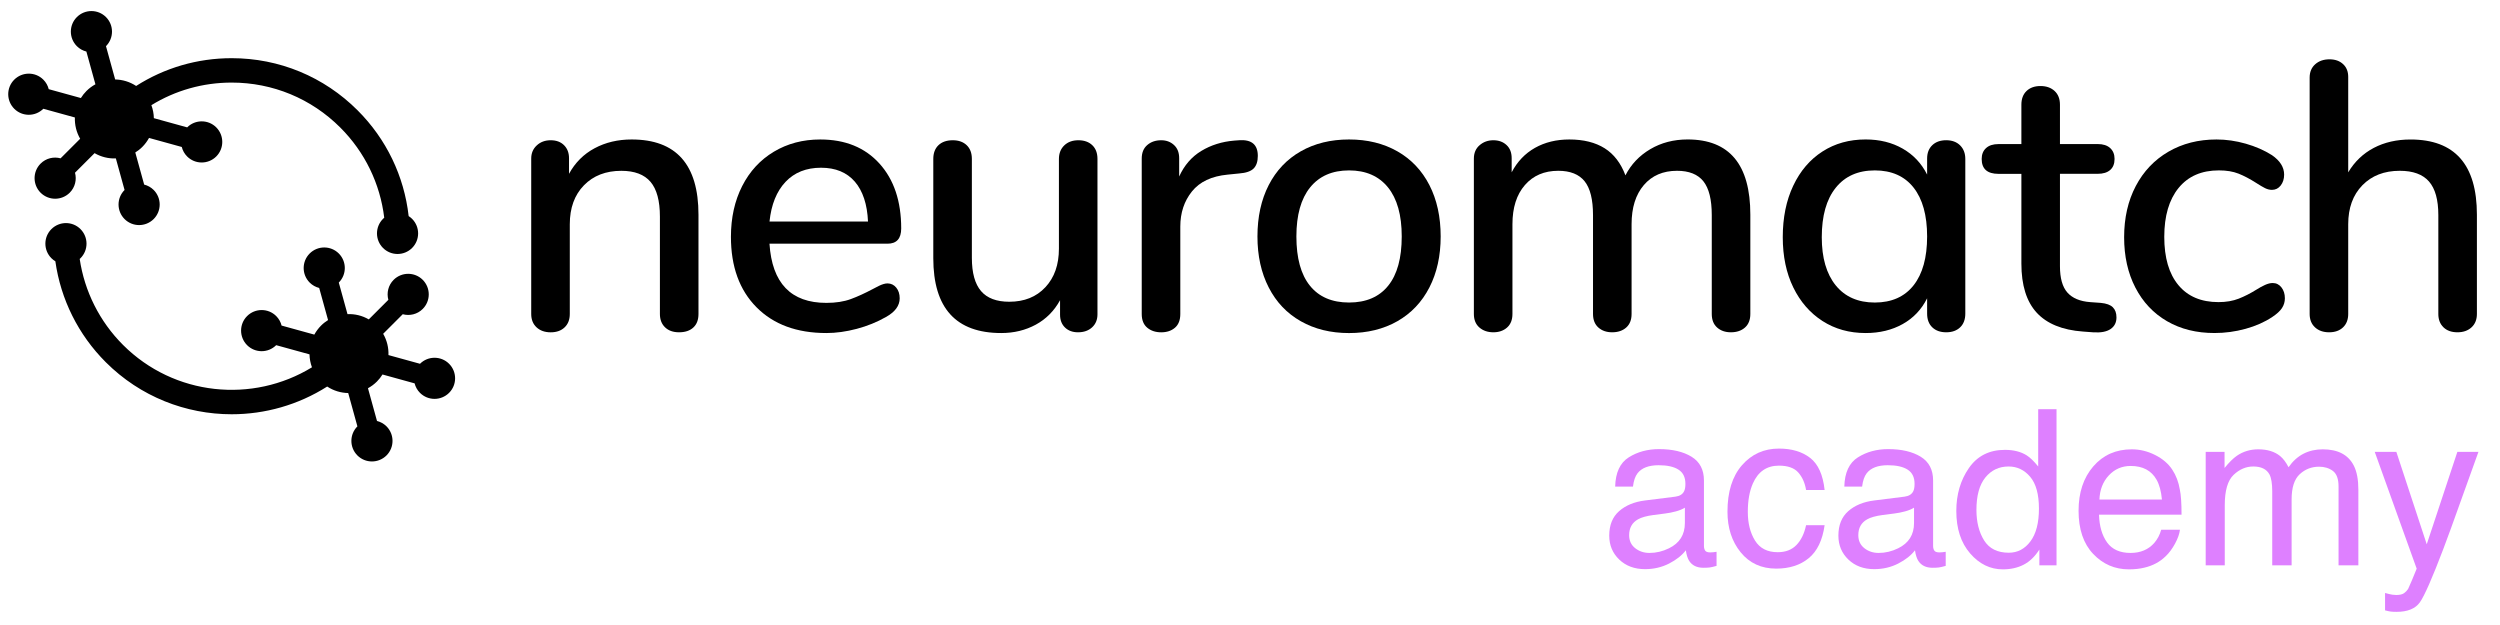
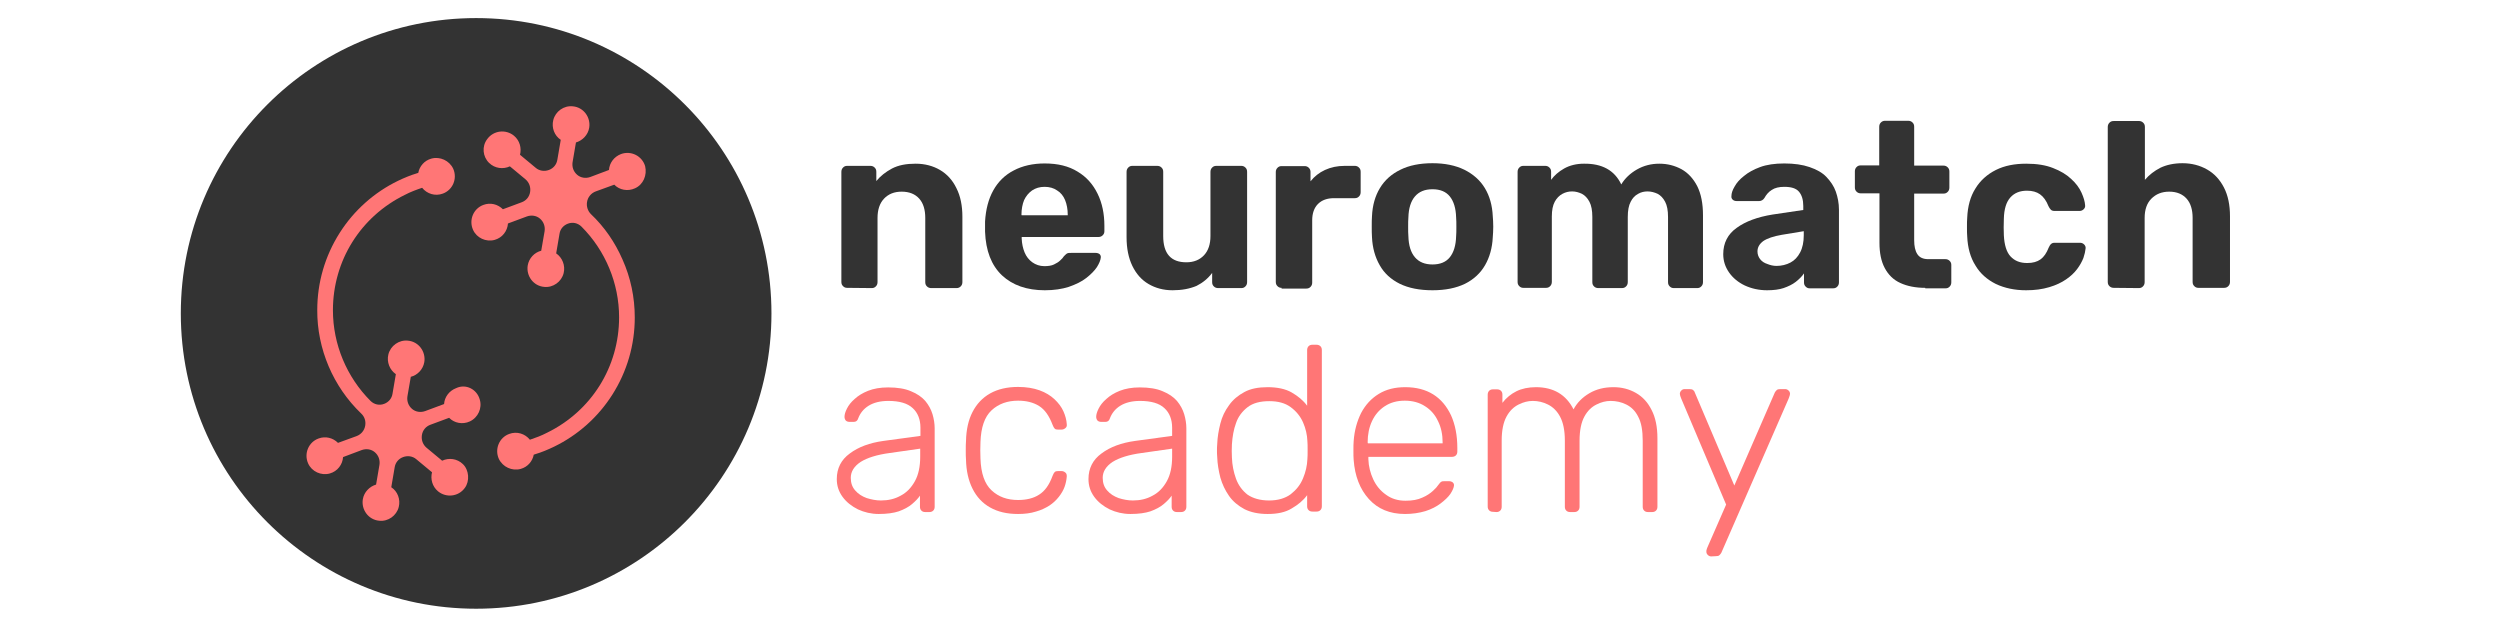
- <svg xmlns="http://www.w3.org/2000/svg" xmlns:xlink="http://www.w3.org/1999/xlink" version="1.1" id="Layer_1" x="0px" y="0px" width="1037px" height="259px" viewBox="0 0 1037 259" enable-background="new 0 0 1037 259" xml:space="preserve">
+ <svg xmlns="http://www.w3.org/2000/svg" version="1.1" id="Layer_1" x="0px" y="0px" viewBox="0 0 1037 259" style="enable-background:new 0 0 1037 259;" xml:space="preserve">
+   <style type="text/css">
+ 	.st0{fill:#333333;}
+ 	.st1{fill:#FF7676;}
+ </style>
  <g>
-     <defs>
-       <rect id="SVGID_1_" x="-85" y="-217" width="1200" height="630" />
-     </defs>
-     <clipPath id="SVGID_2_">
-       <use xlink:href="#SVGID_1_" overflow="visible" />
-     </clipPath>
-     <path clip-path="url(#SVGID_2_)" fill="##222" d="M28.92,79.935c2.25-2.25,2.97-5.43,2.19-8.29l8.12-8.12   c2.72,1.58,5.78,2.31,8.83,2.19l3.61,13.09c-3.33,3.33-3.33,8.73,0,12.06s8.73,3.33,12.07,0c3.33-3.33,3.33-8.73,0-12.07   c-1.13-1.13-2.5-1.86-3.94-2.23l-3.68-13.32c1.03-0.65,2.02-1.4,2.91-2.3c1.13-1.13,2.05-2.39,2.79-3.73l13.58,3.75   c0.36,1.44,1.1,2.81,2.23,3.94c3.33,3.33,8.73,3.33,12.07,0c3.33-3.33,3.33-8.73,0-12.07c-3.33-3.33-8.73-3.33-12.06,0l-13.82-3.82   c-0.04-1.83-0.38-3.65-1.03-5.39c9.92-6.1,21.36-9.37,33.3-9.37c17.03,0,33.04,6.63,45.08,18.67   c10.18,10.18,16.51,23.27,18.21,37.39c-0.18,0.15-0.35,0.3-0.51,0.47c-3.33,3.33-3.33,8.729,0,12.07c3.33,3.33,8.73,3.33,12.07,0   c3.33-3.33,3.33-8.73,0-12.07c-0.44-0.44-0.93-0.82-1.43-1.15c-1.87-16.57-9.24-31.94-21.17-43.86   c-13.95-13.95-32.5-21.64-52.24-21.64c-14.26,0-27.89,4.03-39.63,11.52c-2.64-1.74-5.66-2.63-8.7-2.69l-3.81-13.82   c3.33-3.33,3.33-8.73,0-12.06s-8.73-3.33-12.07,0c-3.34,3.33-3.33,8.73,0,12.07c1.13,1.13,2.5,1.86,3.94,2.23l3.75,13.58   c-1.34,0.73-2.6,1.65-3.73,2.79c-0.9,0.9-1.66,1.88-2.3,2.91l-13.34-3.68c-0.36-1.44-1.1-2.81-2.23-3.94   c-3.33-3.33-8.73-3.33-12.07,0c-3.33,3.33-3.33,8.73,0,12.07c3.33,3.33,8.73,3.33,12.06,0l13.09,3.61   c-0.11,3.05,0.62,6.11,2.19,8.83l-8.12,8.12c-2.86-0.78-6.04-0.06-8.29,2.19c-3.33,3.33-3.33,8.73,0,12.07   C20.18,83.265,25.58,83.265,28.92,79.935" />
-     <path clip-path="url(#SVGID_2_)" fill="##222" d="M186.28,150.895c-3.33-3.329-8.73-3.329-12.06,0l-13.09-3.609   c0.11-3.05-0.62-6.11-2.19-8.83l8.12-8.12c2.86,0.78,6.05,0.06,8.29-2.19c3.33-3.329,3.33-8.729,0-12.069   c-3.33-3.33-8.73-3.33-12.07,0c-2.25,2.25-2.97,5.43-2.19,8.29l-8.12,8.12c-2.72-1.58-5.78-2.311-8.83-2.19l-3.61-13.09   c3.33-3.33,3.33-8.73,0-12.061c-3.33-3.329-8.73-3.329-12.07,0c-3.33,3.33-3.33,8.73,0,12.07c1.13,1.13,2.5,1.86,3.94,2.23   l3.68,13.319c-1.03,0.651-2.02,1.401-2.91,2.301c-1.13,1.13-2.05,2.39-2.79,3.729l-13.58-3.75c-0.36-1.439-1.1-2.81-2.23-3.939   c-3.33-3.33-8.73-3.33-12.07,0c-3.33,3.329-3.33,8.729,0,12.069c3.33,3.33,8.73,3.33,12.06,0l13.82,3.811   c0.04,1.819,0.38,3.64,1.02,5.37c-24.55,15.029-57.14,11.949-78.37-9.28c-9.73-9.73-15.97-22.21-17.97-35.67   c0.11-0.101,0.23-0.2,0.33-0.3c3.33-3.33,3.33-8.73,0-12.07c-3.33-3.341-8.73-3.33-12.07,0c-3.33,3.33-3.33,8.729,0,12.07   c0.5,0.5,1.05,0.92,1.64,1.27c2.23,15.8,9.51,30.46,20.91,41.86c14.4,14.399,33.32,21.6,52.24,21.6c13.79,0,27.57-3.85,39.61-11.5   c2.64,1.75,5.67,2.64,8.72,2.7l3.81,13.82c-3.33,3.329-3.33,8.729,0,12.06c3.33,3.33,8.73,3.33,12.07,0   c3.33-3.33,3.33-8.73,0-12.07c-1.13-1.13-2.5-1.859-3.94-2.229l-3.75-13.58c1.34-0.73,2.6-1.65,3.73-2.79   c0.9-0.9,1.66-1.88,2.3-2.91l13.32,3.68c0.36,1.44,1.1,2.811,2.23,3.94c3.33,3.33,8.73,3.33,12.07,0   C189.61,159.635,189.61,154.225,186.28,150.895" />
-     <path clip-path="url(#SVGID_2_)" fill="##222" d="M289.73,89.055v41.18c0,2.43-0.71,4.3-2.14,5.62   c-1.42,1.319-3.4,1.979-5.94,1.979c-2.43,0-4.36-0.69-5.78-2.06c-1.43-1.37-2.14-3.22-2.14-5.54v-40.38   c0-6.55-1.29-11.35-3.88-14.41c-2.59-3.06-6.63-4.59-12.12-4.59c-6.44,0-11.62,2.01-15.52,6.02c-3.91,4.01-5.86,9.4-5.86,16.15   v37.22c0,2.32-0.71,4.17-2.14,5.54s-3.35,2.061-5.78,2.061c-2.43,0-4.38-0.69-5.86-2.061s-2.22-3.22-2.22-5.54v-64.47   c0-2.22,0.76-4.04,2.3-5.46c1.53-1.43,3.46-2.14,5.78-2.14c2.32,0,4.17,0.69,5.54,2.06c1.37,1.37,2.06,3.17,2.06,5.38v6.49   c2.53-4.64,6.07-8.18,10.61-10.61c4.54-2.43,9.66-3.64,15.36-3.64C280.49,57.855,289.73,68.255,289.73,89.055" />
-     <path clip-path="url(#SVGID_2_)" fill="##222" d="M371.76,119.305c0.95,1.16,1.43,2.641,1.43,4.431c0,3.06-1.9,5.649-5.7,7.76   c-3.7,2.11-7.74,3.75-12.12,4.91c-4.38,1.16-8.58,1.739-12.59,1.739c-12.25,0-21.91-3.56-28.98-10.689s-10.61-16.87-10.61-29.22   c0-7.92,1.56-14.94,4.67-21.06c3.11-6.12,7.5-10.87,13.14-14.25c5.65-3.38,12.06-5.07,19.24-5.07c10.35,0,18.53,3.33,24.55,9.98   c6.02,6.65,9.03,15.63,9.03,26.92c0,4.22-1.9,6.33-5.7,6.33h-48.94c1.05,16.37,8.92,24.55,23.6,24.55c3.91,0,7.29-0.529,10.14-1.58   c2.85-1.05,5.86-2.43,9.03-4.119c0.32-0.211,1.19-0.66,2.61-1.351c1.43-0.69,2.61-1.03,3.56-1.03   C369.6,117.565,370.81,118.145,371.76,119.305 M325.84,75.435c-3.7,3.91-5.91,9.4-6.65,16.47h40.86   c-0.32-7.18-2.14-12.69-5.46-16.55c-3.33-3.85-8-5.78-14.02-5.78C334.44,69.575,329.53,71.535,325.84,75.435" />
-     <path clip-path="url(#SVGID_2_)" fill="##222" d="M453.09,60.235c1.43,1.37,2.14,3.27,2.14,5.7v64.459   c0,2.221-0.74,4.011-2.22,5.382c-1.48,1.368-3.43,2.059-5.86,2.059c-2.22,0-4.01-0.66-5.38-1.979c-1.37-1.32-2.06-3.091-2.06-5.311   v-6.019c-2.43,4.429-5.78,7.809-10.06,10.139c-4.28,2.32-9.05,3.479-14.33,3.479c-18.79,0-28.19-10.35-28.19-31.039v-41.17   c0-2.43,0.71-4.33,2.14-5.7c1.43-1.37,3.41-2.06,5.94-2.06c2.43,0,4.35,0.69,5.78,2.06s2.14,3.27,2.14,5.7v41.02   c0,6.229,1.27,10.821,3.8,13.78c2.53,2.96,6.44,4.43,11.72,4.43c6.23,0,11.22-2,14.97-6.021c3.75-4.01,5.62-9.34,5.62-16V65.935   c0-2.32,0.74-4.2,2.22-5.62c1.48-1.43,3.43-2.14,5.86-2.14C449.729,58.175,451.66,58.865,453.09,60.235" />
-     <path clip-path="url(#SVGID_2_)" fill="##222" d="M521.74,64.665c0,2.32-0.58,4.07-1.74,5.23s-3.17,1.85-6.02,2.06l-4.75,0.48   c-6.65,0.63-11.59,2.96-14.81,6.97c-3.22,4.01-4.83,8.87-4.83,14.57v36.27c0,2.53-0.74,4.43-2.22,5.7   c-1.48,1.27-3.38,1.899-5.7,1.899c-2.32,0-4.25-0.63-5.78-1.899c-1.53-1.271-2.3-3.17-2.3-5.7v-64.47c0-2.43,0.76-4.3,2.3-5.62   c1.53-1.32,3.46-1.98,5.78-1.98c2.11,0,3.88,0.66,5.31,1.98c1.43,1.32,2.14,3.14,2.14,5.46v7.6c2.11-4.64,5.17-8.18,9.19-10.61   c4.01-2.43,8.55-3.85,13.62-4.28l2.22-0.16C519.21,57.855,521.74,60.025,521.74,64.665" />
-     <path clip-path="url(#SVGID_2_)" fill="##222" d="M539.56,133.244c-5.761-3.27-10.189-7.939-13.3-14.02   c-3.12-6.069-4.67-13.119-4.67-21.14c0-8.13,1.561-15.23,4.67-21.299c3.11-6.071,7.55-10.741,13.3-14.021   c5.75-3.27,12.431-4.91,20.03-4.91c7.601,0,14.28,1.64,20.03,4.91c5.75,3.271,10.19,7.95,13.3,14.021   c3.11,6.069,4.67,13.169,4.67,21.299c0,8.03-1.56,15.07-4.67,21.14c-3.121,6.07-7.55,10.75-13.3,14.02   c-5.76,3.271-12.43,4.911-20.03,4.911C551.99,138.155,545.31,136.515,539.56,133.244 M575.82,118.515   c3.75-4.64,5.62-11.46,5.62-20.43c0-8.87-1.9-15.65-5.7-20.351c-3.8-4.699-9.191-7.05-16.15-7.05c-6.96,0-12.35,2.351-16.149,7.05   c-3.801,4.7-5.7,11.48-5.7,20.351c0,8.98,1.87,15.79,5.62,20.43c3.75,4.65,9.159,6.971,16.229,6.971S572.08,123.165,575.82,118.515   " />
-     <path clip-path="url(#SVGID_2_)" fill="##222" d="M726.04,89.055v41.18c0,2.43-0.74,4.3-2.22,5.62   c-1.48,1.319-3.431,1.979-5.86,1.979c-2.32,0-4.22-0.66-5.7-1.979c-1.479-1.32-2.22-3.19-2.22-5.62v-41.02   c0-6.44-1.16-11.11-3.479-14.02c-2.32-2.9-5.971-4.35-10.931-4.35c-5.81,0-10.4,1.98-13.78,5.94s-5.069,9.37-5.069,16.23v37.22   c0,2.43-0.74,4.3-2.22,5.62c-1.48,1.319-3.431,1.979-5.86,1.979c-2.32,0-4.221-0.66-5.7-1.979c-1.48-1.32-2.22-3.19-2.22-5.62   v-41.02c0-6.44-1.16-11.11-3.48-14.02c-2.319-2.9-5.97-4.35-10.93-4.35c-5.81,0-10.431,1.98-13.86,5.94s-5.149,9.37-5.149,16.23   v37.22c0,2.43-0.74,4.3-2.22,5.62c-1.48,1.319-3.381,1.979-5.701,1.979c-2.319,0-4.25-0.66-5.779-1.979   c-1.53-1.32-2.3-3.19-2.3-5.62v-64.46c0-2.32,0.79-4.17,2.38-5.54c1.58-1.37,3.479-2.06,5.699-2.06c2.221,0,4.041,0.66,5.461,1.98   c1.43,1.32,2.14,3.14,2.14,5.46v5.86c2.32-4.43,5.54-7.81,9.66-10.14c4.12-2.32,8.87-3.48,14.25-3.48c5.91,0,10.79,1.22,14.65,3.64   c3.85,2.43,6.729,6.18,8.629,11.24c2.32-4.54,5.75-8.16,10.29-10.85c4.541-2.69,9.71-4.04,15.521-4.04   C717.38,57.855,726.04,68.255,726.04,89.055" />
-     <path clip-path="url(#SVGID_2_)" fill="##222" d="M813.07,60.314c1.43,1.431,2.14,3.301,2.14,5.621v64.14   c0,2.43-0.71,4.33-2.14,5.7c-1.431,1.369-3.351,2.06-5.78,2.06s-4.36-0.69-5.78-2.06c-1.43-1.37-2.14-3.271-2.14-5.7v-6.34   c-2.32,4.649-5.7,8.21-10.142,10.689c-4.429,2.48-9.559,3.72-15.358,3.72c-6.76,0-12.72-1.659-17.9-4.989   c-5.17-3.33-9.21-7.971-12.12-13.94c-2.91-5.96-4.359-12.91-4.359-20.83c0-8.13,1.449-15.259,4.359-21.38   c2.9-6.12,6.94-10.85,12.12-14.17c5.17-3.33,11.141-4.989,17.9-4.989c5.81,0,10.93,1.27,15.358,3.8   c4.432,2.529,7.812,6.12,10.142,10.77v-6.65c0-2.321,0.71-4.17,2.14-5.54s3.351-2.06,5.78-2.06   C809.71,58.174,811.64,58.885,813.07,60.314 M793.75,118.355c3.75-4.75,5.62-11.511,5.62-20.271c0-8.759-1.88-15.521-5.62-20.271   c-3.75-4.75-9.11-7.129-16.07-7.129c-6.97,0-12.38,2.399-16.229,7.21c-3.86,4.81-5.78,11.64-5.78,20.509   c0,8.551,1.93,15.201,5.78,19.961c3.85,4.75,9.27,7.13,16.229,7.13C784.64,125.485,790,123.105,793.75,118.355" />
-     <path clip-path="url(#SVGID_2_)" fill="##222" d="M876.41,127.465c1,1,1.5,2.4,1.5,4.2c0,2.11-0.82,3.72-2.45,4.83   c-1.64,1.11-4.04,1.56-7.21,1.35l-4.279-0.319c-8.551-0.631-14.94-3.25-19.161-7.841c-4.22-4.59-6.339-11.38-6.339-20.35v-37.22   h-9.5c-4.65,0-6.971-2.06-6.971-6.18c0-1.9,0.61-3.41,1.82-4.51c1.21-1.11,2.93-1.66,5.15-1.66h9.5v-16.32   c0-2.43,0.709-4.33,2.14-5.7c1.43-1.37,3.35-2.06,5.778-2.06c2.432,0,4.382,0.69,5.861,2.06c1.48,1.37,2.221,3.27,2.221,5.7v16.31   h15.68c2.22,0,3.93,0.55,5.149,1.66c1.21,1.11,1.82,2.61,1.82,4.51c0,2.01-0.61,3.54-1.82,4.59c-1.22,1.06-2.93,1.58-5.149,1.58   h-15.68v38.33c0,4.96,1.029,8.61,3.089,10.931c2.061,2.319,5.2,3.64,9.421,3.96l4.43,0.319   C873.75,125.855,875.41,126.465,876.41,127.465" />
-     <path clip-path="url(#SVGID_2_)" fill="##222" d="M898.9,133.245c-5.65-3.271-10.03-7.92-13.141-13.94   c-3.12-6.02-4.67-12.989-4.67-20.909c0-8.021,1.61-15.101,4.83-21.22c3.22-6.12,7.73-10.87,13.54-14.25   c5.81-3.38,12.46-5.07,19.96-5.07c4.01,0,8.05,0.58,12.12,1.74c4.06,1.16,7.68,2.75,10.85,4.75c3.38,2.32,5.07,5.02,5.07,8.08   c0,1.8-0.479,3.3-1.42,4.51c-0.95,1.22-2.17,1.82-3.64,1.82c-0.95,0-1.9-0.24-2.852-0.71c-0.949-0.48-2.17-1.19-3.639-2.14   c-2.641-1.69-5.09-2.98-7.36-3.88c-2.27-0.9-4.99-1.35-8.16-1.35c-7.18,0-12.75,2.43-16.71,7.29   c-3.96,4.86-5.939,11.62-5.939,20.271c0,8.659,1.95,15.34,5.859,20.029c3.9,4.7,9.45,7.051,16.631,7.051   c3.17,0,5.96-0.48,8.39-1.431s4.91-2.22,7.439-3.8c1.16-0.74,2.319-1.37,3.48-1.9c1.16-0.529,2.22-0.79,3.17-0.79   c1.48,0,2.69,0.61,3.64,1.82c0.949,1.22,1.42,2.72,1.42,4.509c0,1.481-0.399,2.831-1.189,4.041c-0.79,1.221-2.14,2.45-4.04,3.721   c-3.17,2.109-6.87,3.75-11.09,4.909c-4.22,1.16-8.5,1.74-12.83,1.74C911.12,138.155,904.55,136.515,898.9,133.245" />
-     <path clip-path="url(#SVGID_2_)" fill="##222" d="M1027.42,89.055v41.18c0,2.32-0.74,4.17-2.22,5.54   c-1.48,1.369-3.43,2.06-5.86,2.06c-2.43,0-4.359-0.69-5.78-2.06c-1.42-1.37-2.14-3.22-2.14-5.54v-41.02   c0-6.33-1.29-10.98-3.88-13.94s-6.63-4.43-12.12-4.43c-6.439,0-11.62,2.01-15.52,6.02c-3.91,4.01-5.86,9.4-5.86,16.15v37.22   c0,2.32-0.71,4.17-2.14,5.54c-1.42,1.369-3.351,2.06-5.78,2.06c-2.429,0-4.38-0.69-5.86-2.06c-1.479-1.37-2.22-3.22-2.22-5.54   v-98.03c0-2.32,0.76-4.17,2.3-5.54c1.53-1.37,3.51-2.06,5.94-2.06c2.319,0,4.2,0.66,5.62,1.979c1.43,1.32,2.14,3.09,2.14,5.31   v39.59c2.64-4.43,6.18-7.81,10.61-10.14c4.43-2.32,9.5-3.48,15.199-3.48C1018.23,57.855,1027.42,68.255,1027.42,89.055" />
-   </g>
-   <g>
-     <path fill="#DE80FF" d="M694.934,206.017c1.816-0.233,3.031-0.994,3.646-2.281c0.352-0.706,0.527-1.72,0.527-3.044   c0-2.705-0.958-4.668-2.873-5.889s-4.656-1.831-8.223-1.831c-4.123,0-7.047,1.119-8.771,3.356   c-0.965,1.237-1.594,3.077-1.886,5.521h-7.383c0.146-5.817,2.026-9.864,5.64-12.142c3.614-2.276,7.807-3.415,12.576-3.415   c5.529,0,10.021,1.055,13.475,3.164c3.424,2.109,5.136,5.391,5.136,9.845v27.115c0,0.82,0.169,1.479,0.505,1.977   c0.337,0.497,1.048,0.746,2.132,0.746c0.352,0,0.747-0.021,1.187-0.066c0.439-0.043,0.908-0.108,1.406-0.196v5.844   c-1.23,0.352-2.168,0.571-2.812,0.659s-1.523,0.132-2.637,0.132c-2.725,0-4.702-0.967-5.933-2.899   c-0.645-1.025-1.099-2.476-1.362-4.351c-1.611,2.109-3.926,3.94-6.943,5.493c-3.018,1.552-6.344,2.328-9.976,2.328   c-4.366,0-7.933-1.324-10.7-3.973c-2.77-2.647-4.153-5.961-4.153-9.94c0-4.36,1.362-7.739,4.087-10.139s6.299-3.878,10.723-4.434   L694.934,206.017z M678.277,227.386c1.67,1.315,3.647,1.973,5.933,1.973c2.783,0,5.478-0.644,8.086-1.93   c4.395-2.136,6.592-5.631,6.592-10.487v-6.361c-0.966,0.617-2.208,1.132-3.728,1.543c-1.521,0.412-3.012,0.705-4.474,0.88   l-4.78,0.615c-2.865,0.38-5.021,0.979-6.465,1.798c-2.445,1.374-3.669,3.566-3.669,6.577   C675.772,224.272,676.607,226.07,678.277,227.386z" />
-     <path fill="#DE80FF" d="M750.854,189.939c3.324,2.578,5.324,7.017,5.998,13.315h-7.69c-0.469-2.9-1.538-5.31-3.208-7.229   c-1.67-1.918-4.351-2.878-8.042-2.878c-5.039,0-8.643,2.458-10.811,7.374c-1.406,3.189-2.109,7.125-2.109,11.807   c0,4.711,0.995,8.676,2.988,11.895c1.992,3.22,5.126,4.828,9.404,4.828c3.28,0,5.882-0.999,7.8-2.999   c1.919-1.998,3.245-4.734,3.978-8.207h7.69c-0.879,6.24-3.076,10.804-6.592,13.688c-3.516,2.887-8.014,4.329-13.491,4.329   c-6.152,0-11.06-2.248-14.722-6.745s-5.493-10.115-5.493-16.854c0-8.262,2.007-14.692,6.021-19.292s9.125-6.899,15.337-6.899   C743.213,186.072,747.527,187.361,750.854,189.939z" />
-     <path fill="#DE80FF" d="M789.986,206.017c1.816-0.233,3.033-0.994,3.648-2.281c0.351-0.706,0.526-1.72,0.526-3.044   c0-2.705-0.958-4.668-2.873-5.889s-4.656-1.831-8.223-1.831c-4.122,0-7.047,1.119-8.771,3.356   c-0.965,1.237-1.593,3.077-1.886,5.521h-7.383c0.146-5.817,2.026-9.864,5.641-12.142c3.613-2.276,7.805-3.415,12.574-3.415   c5.531,0,10.023,1.055,13.477,3.164c3.423,2.109,5.135,5.391,5.135,9.845v27.115c0,0.82,0.168,1.479,0.506,1.977   c0.336,0.497,1.047,0.746,2.131,0.746c0.352,0,0.747-0.021,1.187-0.066c0.439-0.043,0.907-0.108,1.406-0.196v5.844   c-1.23,0.352-2.169,0.571-2.812,0.659c-0.645,0.088-1.523,0.132-2.637,0.132c-2.725,0-4.702-0.967-5.933-2.899   c-0.645-1.025-1.099-2.476-1.362-4.351c-1.611,2.109-3.927,3.94-6.943,5.493c-3.018,1.552-6.343,2.328-9.976,2.328   c-4.365,0-7.932-1.324-10.701-3.973c-2.768-2.647-4.152-5.961-4.152-9.94c0-4.36,1.362-7.739,4.087-10.139   s6.299-3.878,10.723-4.434L789.986,206.017z M773.331,227.386c1.67,1.315,3.647,1.973,5.933,1.973c2.783,0,5.479-0.644,8.086-1.93   c4.395-2.136,6.592-5.631,6.592-10.487v-6.361c-0.965,0.617-2.207,1.132-3.729,1.543c-1.52,0.412-3.011,0.705-4.473,0.88   l-4.781,0.615c-2.865,0.38-5.02,0.979-6.463,1.798c-2.447,1.374-3.67,3.566-3.67,6.577   C770.826,224.272,771.661,226.07,773.331,227.386z" />
-     <path fill="#DE80FF" d="M840.674,188.885c1.4,0.879,2.991,2.417,4.771,4.614v-23.774h7.603V234.5h-7.119v-6.548   c-1.839,2.9-4.014,4.995-6.522,6.284c-2.512,1.289-5.385,1.934-8.625,1.934c-5.225,0-9.748-2.204-13.57-6.613   c-3.824-4.409-5.735-10.276-5.735-17.601c0-6.855,1.743-12.795,5.231-17.819c3.486-5.024,8.47-7.537,14.949-7.537   C835.246,186.6,838.252,187.361,840.674,188.885z M823.017,224.173c2.128,3.398,5.538,5.098,10.231,5.098   c3.644,0,6.639-1.574,8.985-4.724s3.52-7.669,3.52-13.558c0-5.947-1.21-10.349-3.629-13.206c-2.42-2.855-5.407-4.284-8.964-4.284   c-3.965,0-7.178,1.523-9.641,4.57s-3.694,7.529-3.694,13.447C819.825,216.556,820.889,220.774,823.017,224.173z" />
-     <path fill="#DE80FF" d="M893.94,188.73c3.115,1.568,5.488,3.597,7.119,6.087c1.572,2.373,2.62,5.142,3.145,8.306   c0.466,2.168,0.699,5.625,0.699,10.371H870.67c0.146,4.789,1.265,8.631,3.357,11.524c2.094,2.894,5.334,4.34,9.723,4.34   c4.1,0,7.369-1.368,9.812-4.105c1.366-1.589,2.335-3.429,2.904-5.519h7.778c-0.205,1.729-0.887,3.655-2.043,5.779   c-1.158,2.124-2.449,3.859-3.873,5.207c-2.385,2.344-5.336,3.926-8.854,4.746c-1.891,0.469-4.027,0.703-6.412,0.703   c-5.822,0-10.757-2.131-14.805-6.395c-4.047-4.262-6.069-10.231-6.069-17.907c0-7.559,2.038-13.696,6.114-18.413   s9.404-7.075,15.985-7.075C887.607,186.38,890.824,187.164,893.94,188.73z M896.773,207.21c-0.32-3.428-1.061-6.167-2.223-8.218   c-2.15-3.809-5.738-5.713-10.764-5.713c-3.602,0-6.623,1.312-9.063,3.934s-3.733,5.954-3.878,9.997H896.773z" />
-     <path fill="#DE80FF" d="M914.923,187.435h7.822v6.68c1.874-2.314,3.574-3.999,5.098-5.054c2.607-1.787,5.565-2.681,8.877-2.681   c3.75,0,6.768,0.923,9.053,2.769c1.289,1.055,2.461,2.607,3.516,4.658c1.758-2.52,3.823-4.387,6.196-5.604   c2.373-1.215,5.039-1.823,7.998-1.823c6.328,0,10.635,2.285,12.92,6.855c1.23,2.461,1.846,5.771,1.846,9.932V234.5h-8.218v-32.695   c0-3.135-0.784-5.288-2.352-6.46s-3.479-1.758-5.734-1.758c-3.105,0-5.779,1.04-8.02,3.12c-2.242,2.08-3.362,5.552-3.362,10.415   V234.5h-8.042v-30.718c0-3.193-0.381-5.522-1.143-6.987c-1.201-2.197-3.442-3.296-6.724-3.296c-2.988,0-5.706,1.157-8.152,3.472   c-2.445,2.314-3.669,6.504-3.669,12.568V234.5h-7.91V187.435z" />
-     <path fill="#DE80FF" d="M1019.315,187.435h8.744c-1.113,3.02-3.589,9.907-7.426,20.664c-2.872,8.09-5.273,14.685-7.207,19.784   c-4.566,12.003-7.786,19.321-9.659,21.957c-1.873,2.635-5.093,3.952-9.659,3.952c-1.112,0-1.969-0.044-2.569-0.132   c-0.6-0.088-1.339-0.249-2.217-0.483v-7.207c1.375,0.381,2.369,0.615,2.982,0.703c0.614,0.088,1.156,0.132,1.624,0.132   c1.462,0,2.537-0.242,3.224-0.724c0.688-0.482,1.266-1.074,1.734-1.776c0.146-0.234,0.672-1.434,1.578-3.596   c0.906-2.165,1.565-3.772,1.976-4.824l-17.402-48.45h8.965l12.611,38.338L1019.315,187.435z" />
+     <circle class="st0" cx="197.5" cy="130" r="122.5" />
+     <g>
+       <g>
+         <path class="st1" d="M199,165.7c1.1,3.6-0.7,7.5-4.1,9.1c-3,1.4-6.5,0.7-8.6-1.5l-7.8,2.9c-1.9,0.7-3.2,2.3-3.5,4.3l0,0     c-0.3,2,0.4,3.9,1.9,5.2l6.5,5.4c2.8-1.3,6.2-0.9,8.6,1.4c2.6,2.5,2.9,7.1,0.8,9.9c-2.6,3.6-7.7,4.2-11.1,1.4     c-2.4-2-3.2-5.1-2.5-7.9l0,0l-6.5-5.4c-1.5-1.3-3.6-1.6-5.5-0.9l0,0c-1.9,0.7-3.2,2.3-3.5,4.3l-1.4,8.2c2.6,1.7,3.9,5,3.1,8.2     c-0.9,3.6-4.4,6.1-8.1,5.7c-4.5-0.4-7.5-4.6-6.8-8.9c0.5-3,2.8-5.3,5.5-6.1l0,0l1.4-8.2c0.3-2-0.4-3.9-1.9-5.2l0,0     c-1.5-1.3-3.6-1.6-5.5-0.9l-7.7,2.9c-0.2,3.1-2.3,5.9-5.5,6.8c-3.6,1-7.5-0.8-9-4.2c-1.8-4.1,0.2-8.8,4.3-10.3     c2.9-1.1,6-0.3,8.1,1.8l0,0l7.7-2.8c1.9-0.7,3.3-2.4,3.6-4.4l0,0c0.3-1.9-0.3-3.7-1.7-5c-11.6-11.1-18.3-26.8-18.2-42.9     c0-11.4,3.2-22.4,9.3-32c5.9-9.3,14.3-16.8,24.2-21.6c2.5-1.2,5.1-2.3,7.8-3.1c0.2-0.1,0.4-0.1,0.6-0.2c0.5-2.7,2.5-5.1,5.4-5.9     c3.6-1,7.5,0.8,9.1,4.2c1.8,4.1-0.2,8.8-4.3,10.3c-3.2,1.2-6.6,0.1-8.6-2.4l0,0c-2.4,0.8-4.8,1.7-7.1,2.9     c-18.4,9-29.9,27.3-29.9,47.9c0,14.1,5.7,27.7,15.6,37.6c1.5,1.5,3.7,2,5.7,1.2l0,0c1.8-0.7,3.1-2.2,3.4-4.1l1.4-8.2     c-2.5-1.7-3.9-5-3.1-8.2c0.9-3.6,4.4-6.1,8.1-5.7c4.5,0.4,7.5,4.6,6.8,8.9c-0.5,3-2.8,5.4-5.6,6.1l-1.4,8.1     c-0.3,2,0.4,3.9,1.9,5.2l0,0c1.5,1.3,3.6,1.6,5.5,0.9l7.8-2.9c0.2-2.9,2.1-5.5,5-6.6C193.2,159.1,197.8,161.4,199,165.7z" />
+         <path class="st1" d="M263.4,78.1c-3,1.4-6.5,0.7-8.6-1.5l-7.7,2.8c-1.9,0.7-3.3,2.4-3.6,4.4l0,0c-0.3,1.8,0.3,3.7,1.6,5     c5.6,5.3,10,11.7,13.1,18.8c3.4,7.6,5.1,15.7,5.1,24.1c0,11.4-3.2,22.4-9.3,32c-5.9,9.3-14.3,16.8-24.2,21.6     c-2.5,1.2-5.1,2.3-7.8,3.1c-0.2,0.1-0.4,0.1-0.6,0.2c-0.5,2.7-2.5,5.1-5.4,5.9c-3.6,1-7.5-0.8-9.1-4.2c-1.8-4.1,0.2-8.8,4.3-10.3     c3.2-1.2,6.6-0.1,8.6,2.4l0,0c2.4-0.8,4.8-1.7,7.1-2.9c18.4-9,29.9-27.3,29.9-47.9c0-14.1-5.7-27.7-15.6-37.6     c-1.5-1.5-3.7-2-5.7-1.2l0,0c-1.8,0.7-3.1,2.2-3.4,4.1l-1.4,8.2c2.5,1.7,3.9,5,3.1,8.2c-0.9,3.6-4.4,6.1-8.1,5.7     c-4.5-0.4-7.5-4.6-6.8-8.9c0.5-3,2.8-5.4,5.6-6.1l1.4-8.1c0.3-2-0.4-3.9-1.9-5.2l0,0c-1.5-1.3-3.6-1.6-5.5-0.9l-7.8,2.9     c-0.2,3.1-2.3,5.9-5.5,6.8c-3.6,1-7.5-0.8-9-4.2c-1.8-4.1,0.2-8.8,4.3-10.3c2.9-1.1,6-0.3,8.1,1.8l7.8-2.9     c1.9-0.7,3.2-2.3,3.5-4.3l0,0c0.3-2-0.4-3.9-1.9-5.2l-6.5-5.4c-2.8,1.3-6.2,0.9-8.6-1.4c-2.7-2.6-3.1-6.9-0.8-9.9     c2.6-3.6,7.7-4.2,11.1-1.4c2.4,2,3.2,5.1,2.5,7.9l6.5,5.4c1.5,1.3,3.6,1.6,5.5,0.9l0,0c1.9-0.7,3.2-2.3,3.5-4.3l1.4-8.2     c-2.6-1.7-3.9-5-3.1-8.2c0.9-3.6,4.4-6.1,8.1-5.7c4.5,0.4,7.5,4.6,6.8,8.9c-0.5,3-2.8,5.3-5.5,6.1l-1.4,8.2     c-0.3,2,0.4,3.9,1.9,5.2l0,0c1.5,1.3,3.6,1.6,5.5,0.9l7.7-2.9c0.2-2.9,2.1-5.5,5-6.6c4.1-1.5,8.7,0.7,10,5     C268.5,72.7,266.8,76.6,263.4,78.1z" />
+       </g>
+     </g>
+     <g>
+       <path class="st0" d="M351.4,119.4c-0.7,0-1.2-0.2-1.7-0.7c-0.5-0.5-0.7-1-0.7-1.8V71.3c0-0.7,0.2-1.3,0.7-1.8    c0.5-0.5,1-0.7,1.7-0.7h9.6c0.7,0,1.3,0.2,1.8,0.7c0.5,0.5,0.7,1,0.7,1.8v3.8c1.7-2.1,3.9-3.8,6.5-5.2c2.7-1.4,5.9-2,9.8-2    c3.8,0,7.2,0.9,10.1,2.6c2.9,1.7,5.2,4.2,6.8,7.5c1.7,3.3,2.5,7.3,2.5,11.9V117c0,0.7-0.2,1.3-0.7,1.8c-0.5,0.5-1.1,0.7-1.7,0.7    h-10.5c-0.7,0-1.3-0.2-1.8-0.7c-0.5-0.5-0.7-1-0.7-1.8V90.4c0-3.4-0.8-6.1-2.5-8c-1.7-1.9-4.1-2.9-7.3-2.9c-3.1,0-5.5,1-7.3,2.9    c-1.8,1.9-2.7,4.6-2.7,8V117c0,0.7-0.2,1.3-0.7,1.8c-0.5,0.5-1,0.7-1.7,0.7L351.4,119.4L351.4,119.4z" />
+       <path class="st0" d="M433.4,120.4c-7.5,0-13.4-2.1-17.8-6.2c-4.4-4.2-6.7-10.2-7-18.1c0-0.5,0-1.2,0-2.1s0-1.6,0-2.1    c0.3-5,1.4-9.3,3.4-12.9c2-3.6,4.8-6.4,8.5-8.3c3.6-1.9,7.9-2.9,12.8-2.9c5.5,0,10,1.1,13.7,3.4c3.7,2.2,6.4,5.3,8.3,9.2    c1.9,3.9,2.8,8.3,2.8,13.3v2.2c0,0.7-0.2,1.2-0.7,1.7c-0.5,0.5-1.1,0.7-1.7,0.7h-31.9c0,0.1,0,0.2,0,0.3c0,0.2,0,0.3,0,0.4    c0.1,2.1,0.5,4,1.2,5.7c0.7,1.7,1.8,3.1,3.2,4.1c1.4,1,3.1,1.6,5,1.6c1.6,0,3-0.2,4-0.7c1-0.5,1.9-1,2.6-1.7    c0.7-0.6,1.2-1.2,1.5-1.7c0.6-0.6,1.1-1.1,1.4-1.2c0.4-0.2,0.9-0.2,1.7-0.2h10.1c0.6,0,1.2,0.2,1.6,0.5c0.4,0.4,0.6,0.9,0.5,1.5    c-0.1,1-0.6,2.3-1.6,3.9c-1,1.5-2.5,3-4.4,4.5c-1.9,1.5-4.4,2.7-7.3,3.7C440.5,119.9,437.2,120.4,433.4,120.4z M423.8,89.3h19.1    v-0.2c0-2.3-0.4-4.4-1.1-6.1c-0.7-1.7-1.8-3.1-3.3-4c-1.4-1-3.2-1.5-5.2-1.5c-2,0-3.7,0.5-5.2,1.5c-1.4,1-2.5,2.3-3.3,4    c-0.7,1.7-1.1,3.8-1.1,6.1L423.8,89.3L423.8,89.3z" />
+       <path class="st0" d="M486.4,120.4c-3.8,0-7.1-0.9-10-2.6c-2.9-1.7-5.1-4.2-6.7-7.5c-1.6-3.3-2.4-7.3-2.4-11.9V71.3    c0-0.7,0.2-1.3,0.7-1.8c0.5-0.5,1-0.7,1.7-0.7H480c0.7,0,1.3,0.2,1.8,0.7c0.5,0.5,0.7,1,0.7,1.8v26.6c0,7.3,3.2,10.9,9.6,10.9    c3.1,0,5.5-1,7.3-2.9c1.8-1.9,2.7-4.6,2.7-8V71.3c0-0.7,0.2-1.3,0.7-1.8c0.5-0.5,1-0.7,1.8-0.7h10.3c0.6,0,1.2,0.2,1.7,0.7    c0.5,0.5,0.7,1,0.7,1.8V117c0,0.7-0.2,1.3-0.7,1.8c-0.5,0.5-1,0.7-1.7,0.7h-9.6c-0.7,0-1.3-0.2-1.8-0.7c-0.5-0.5-0.7-1-0.7-1.8    v-3.8c-1.7,2.3-3.9,4.1-6.5,5.4C493.4,119.8,490.2,120.4,486.4,120.4z" />
+       <path class="st0" d="M531.6,119.4c-0.7,0-1.2-0.2-1.7-0.7c-0.5-0.5-0.7-1-0.7-1.8V71.3c0-0.6,0.2-1.2,0.7-1.7    c0.5-0.5,1-0.7,1.7-0.7h9.6c0.6,0,1.2,0.2,1.7,0.7c0.5,0.5,0.7,1.1,0.7,1.7v3.9c1.6-2,3.6-3.6,6-4.7c2.4-1.1,5.1-1.7,8.2-1.7h4.2    c0.6,0,1.2,0.2,1.7,0.7c0.5,0.5,0.7,1,0.7,1.8v8.4c0,0.7-0.2,1.3-0.7,1.8c-0.5,0.5-1,0.7-1.7,0.7h-8.6c-2.9,0-5.1,0.8-6.7,2.4    c-1.6,1.6-2.4,3.9-2.4,6.8v25.8c0,0.7-0.2,1.3-0.7,1.8c-0.5,0.5-1,0.7-1.8,0.7h-10.2V119.4z" />
+       <path class="st0" d="M594.2,120.4c-5.4,0-9.9-0.9-13.6-2.7c-3.6-1.8-6.4-4.3-8.3-7.7c-1.9-3.3-3-7.2-3.2-11.6    c-0.1-1.3-0.1-2.8-0.1-4.4c0-1.7,0-3.1,0.1-4.3c0.2-4.5,1.3-8.4,3.3-11.7c2-3.3,4.8-5.8,8.5-7.6c3.6-1.8,8.1-2.7,13.3-2.7    c5.1,0,9.5,0.9,13.2,2.7c3.6,1.8,6.5,4.3,8.5,7.6c2,3.3,3.1,7.2,3.3,11.7c0.1,1.2,0.2,2.7,0.2,4.3c0,1.7-0.1,3.1-0.2,4.4    c-0.2,4.4-1.3,8.3-3.2,11.6c-1.9,3.3-4.7,5.9-8.3,7.7C604,119.5,599.5,120.4,594.2,120.4z M594.2,109.7c3.2,0,5.6-1,7.2-3    c1.6-2,2.5-4.9,2.6-8.7c0.1-1,0.1-2.3,0.1-3.9c0-1.6,0-2.9-0.1-3.9c-0.1-3.8-1-6.7-2.6-8.7c-1.6-2-4-3-7.2-3c-3.2,0-5.6,1-7.3,3    c-1.7,2-2.6,4.9-2.7,8.7c-0.1,1-0.1,2.3-0.1,3.9c0,1.6,0,2.9,0.1,3.9c0.1,3.8,1,6.7,2.7,8.7C588.6,108.7,591,109.7,594.2,109.7z" />
+       <path class="st0" d="M631.9,119.4c-0.7,0-1.2-0.2-1.7-0.7c-0.5-0.5-0.7-1-0.7-1.8V71.3c0-0.7,0.2-1.3,0.7-1.8    c0.5-0.5,1-0.7,1.7-0.7h9.1c0.6,0,1.2,0.2,1.7,0.7c0.5,0.5,0.7,1,0.7,1.8v3.3c1.3-1.8,3.1-3.4,5.4-4.7c2.3-1.3,5.1-2,8.2-2    c7.5-0.1,12.7,2.7,15.5,8.6c1.5-2.5,3.7-4.6,6.5-6.2s5.9-2.4,9.3-2.4c3.4,0,6.4,0.8,9.2,2.3c2.7,1.5,4.9,3.9,6.5,7    c1.6,3.2,2.4,7.2,2.4,12.1V117c0,0.7-0.2,1.3-0.7,1.8c-0.5,0.5-1,0.7-1.7,0.7h-9.7c-0.7,0-1.2-0.2-1.7-0.7c-0.5-0.5-0.7-1-0.7-1.8    V90c0-2.7-0.4-4.8-1.2-6.3c-0.8-1.5-1.8-2.6-3.1-3.3c-1.3-0.6-2.7-1-4.2-1c-1.4,0-2.7,0.3-3.9,1c-1.3,0.7-2.3,1.7-3.1,3.3    c-0.8,1.5-1.2,3.6-1.2,6.3v27c0,0.7-0.2,1.3-0.7,1.8s-1,0.7-1.8,0.7H663c-0.7,0-1.3-0.2-1.8-0.7c-0.5-0.5-0.7-1-0.7-1.8V90    c0-2.7-0.4-4.8-1.2-6.3c-0.8-1.5-1.8-2.6-3.1-3.3c-1.3-0.6-2.6-1-4.1-1c-1.4,0-2.7,0.3-4,1s-2.4,1.8-3.2,3.3    c-0.8,1.5-1.2,3.5-1.2,6.1v27.1c0,0.7-0.2,1.3-0.7,1.8c-0.5,0.5-1,0.7-1.7,0.7H631.9z" />
+       <path class="st0" d="M733,120.4c-3.4,0-6.5-0.7-9.3-2c-2.7-1.3-4.9-3.1-6.5-5.4c-1.6-2.3-2.4-4.8-2.4-7.6c0-4.6,1.9-8.3,5.6-10.9    c3.7-2.7,8.7-4.5,14.8-5.5l12.8-1.9v-1.7c0-2.5-0.6-4.5-1.8-5.9c-1.2-1.4-3.2-2-6.1-2c-2.1,0-3.9,0.4-5.2,1.3    c-1.3,0.8-2.3,2-3,3.3c-0.5,0.8-1.3,1.3-2.2,1.3h-9.3c-0.7,0-1.3-0.2-1.7-0.6c-0.4-0.4-0.6-0.9-0.5-1.5c0-1.1,0.4-2.4,1.3-3.9    c0.8-1.5,2.1-3,3.9-4.4c1.8-1.5,4-2.7,6.7-3.7s6.1-1.5,10-1.5c4.1,0,7.6,0.5,10.5,1.5s5.3,2.3,7,4.1s3.1,3.8,3.9,6.1    c0.8,2.3,1.3,4.8,1.3,7.5v30.1c0,0.7-0.2,1.3-0.7,1.8c-0.5,0.5-1,0.7-1.8,0.7h-9.6c-0.7,0-1.2-0.2-1.7-0.7c-0.5-0.5-0.7-1-0.7-1.8    v-3.7c-0.8,1.2-2,2.4-3.4,3.5c-1.4,1.1-3.1,1.9-5.1,2.6C738,120.1,735.7,120.4,733,120.4z M736.9,110.3c2.1,0,4.1-0.5,5.8-1.4    s3-2.3,4-4.2c1-1.9,1.5-4.3,1.5-7.1v-1.7l-9.1,1.5c-3.5,0.6-6.1,1.5-7.7,2.6c-1.6,1.2-2.4,2.6-2.4,4.3c0,1.2,0.4,2.3,1.1,3.2    c0.7,0.9,1.7,1.6,3,2C734.3,110,735.6,110.3,736.9,110.3z" />
+       <path class="st0" d="M798.6,119.4c-4,0-7.5-0.7-10.3-2c-2.9-1.3-5-3.4-6.5-6.2c-1.5-2.8-2.2-6.3-2.2-10.5V80.2h-7.7    c-0.7,0-1.3-0.2-1.8-0.7s-0.7-1-0.7-1.8v-6.6c0-0.7,0.2-1.3,0.7-1.8c0.5-0.5,1-0.7,1.8-0.7h7.6v-16c0-0.7,0.2-1.3,0.7-1.8    c0.5-0.5,1.1-0.7,1.7-0.7h9.6c0.7,0,1.3,0.2,1.8,0.7c0.5,0.5,0.7,1,0.7,1.8v16.1h12.2c0.6,0,1.2,0.2,1.7,0.7    c0.5,0.5,0.7,1,0.7,1.8v6.6c0,0.7-0.2,1.3-0.7,1.8c-0.5,0.5-1,0.7-1.7,0.7H794v19.3c0,2.5,0.4,4.4,1.3,5.8    c0.9,1.4,2.4,2.1,4.6,2.1h7.1c0.6,0,1.2,0.2,1.7,0.7c0.5,0.5,0.7,1,0.7,1.7v7.2c0,0.7-0.2,1.3-0.7,1.8c-0.5,0.5-1,0.7-1.7,0.7    h-8.4V119.4z" />
+       <path class="st0" d="M840.4,120.4c-4.7,0-8.9-0.9-12.5-2.6c-3.6-1.8-6.5-4.3-8.5-7.7c-2.1-3.3-3.2-7.4-3.4-12    c-0.1-1-0.1-2.4-0.1-3.9c0-1.6,0-2.9,0.1-3.9c0.2-4.7,1.3-8.8,3.4-12.1c2-3.3,4.9-5.9,8.5-7.7c3.6-1.8,7.8-2.6,12.6-2.6    c4.4,0,8.1,0.6,11.1,1.8c3.1,1.2,5.6,2.7,7.5,4.5c2,1.8,3.4,3.7,4.3,5.7c0.9,2,1.4,3.7,1.5,5.2c0.1,0.7-0.1,1.2-0.6,1.7    c-0.5,0.5-1.1,0.7-1.7,0.7h-10.4c-0.7,0-1.2-0.2-1.5-0.5c-0.4-0.4-0.7-0.9-1-1.5c-0.9-2.3-2.1-3.9-3.5-4.9c-1.4-1-3.2-1.5-5.4-1.5    c-2.9,0-5.2,0.9-6.9,2.8s-2.6,4.8-2.7,8.8c-0.1,2.5-0.1,4.8,0,6.9c0.2,4,1.1,7,2.8,8.8c1.7,1.8,3.9,2.7,6.9,2.7    c2.3,0,4.1-0.5,5.5-1.5c1.4-1,2.5-2.6,3.4-4.9c0.3-0.6,0.6-1.2,1-1.5c0.4-0.4,0.9-0.5,1.6-0.5h10.4c0.6,0,1.2,0.2,1.7,0.7    c0.5,0.5,0.7,1.1,0.6,1.7c-0.1,1.1-0.4,2.4-0.9,3.9c-0.6,1.5-1.4,3-2.6,4.6c-1.2,1.6-2.7,3-4.6,4.3c-1.9,1.3-4.2,2.4-6.9,3.2    C847.1,120,844,120.4,840.4,120.4z" />
+       <path class="st0" d="M876.8,119.4c-0.7,0-1.3-0.2-1.8-0.7c-0.5-0.5-0.7-1-0.7-1.8V52.7c0-0.7,0.2-1.3,0.7-1.8    c0.5-0.5,1-0.7,1.8-0.7h10.5c0.6,0,1.2,0.2,1.7,0.7c0.5,0.5,0.7,1,0.7,1.8v21.9c1.8-2.1,3.9-3.7,6.4-5c2.5-1.2,5.6-1.9,9.2-1.9    c3.8,0,7.2,0.9,10.2,2.6c3,1.7,5.3,4.2,7,7.5c1.7,3.3,2.5,7.3,2.5,11.9v27.2c0,0.7-0.2,1.3-0.7,1.8c-0.5,0.5-1,0.7-1.8,0.7h-10.6    c-0.7,0-1.2-0.2-1.7-0.7c-0.5-0.5-0.7-1-0.7-1.8V90.4c0-3.4-0.8-6.1-2.5-8c-1.7-1.9-4.1-2.9-7.2-2.9c-3.1,0-5.5,1-7.4,2.9    c-1.9,1.9-2.8,4.6-2.8,8V117c0,0.7-0.2,1.3-0.7,1.8s-1,0.7-1.7,0.7L876.8,119.4L876.8,119.4z" />
+       <path class="st1" d="M364.5,213.2c-3.1,0-6-0.7-8.6-1.9c-2.6-1.3-4.8-3-6.4-5.2c-1.6-2.2-2.4-4.6-2.4-7.4c0-4.4,1.8-8,5.4-10.6    c3.6-2.7,8.2-4.4,13.9-5.2l15.4-2.1v-3.4c0-3.4-1.1-6.2-3.2-8.1c-2.1-2-5.5-3-10.1-3c-3.4,0-6.1,0.7-8.2,2s-3.5,3.1-4.3,5.2    c-0.3,1-0.9,1.5-1.9,1.5h-1.6c-0.8,0-1.3-0.2-1.7-0.6c-0.3-0.4-0.5-0.9-0.5-1.5c0-0.9,0.3-2,1-3.4c0.7-1.4,1.7-2.7,3.2-4    c1.4-1.3,3.3-2.5,5.6-3.4c2.3-0.9,5-1.4,8.3-1.4c3.8,0,7,0.5,9.5,1.6c2.5,1,4.5,2.4,5.9,4c1.4,1.7,2.4,3.5,3,5.5    c0.6,2,0.9,4,0.9,5.9v32.5c0,0.7-0.2,1.2-0.6,1.6c-0.4,0.4-0.9,0.6-1.6,0.6h-1.7c-0.7,0-1.2-0.2-1.6-0.6c-0.4-0.4-0.6-0.9-0.6-1.6    v-4.6c-0.8,1.2-1.9,2.3-3.3,3.5c-1.4,1.2-3.3,2.2-5.5,3C370.7,212.8,367.9,213.2,364.5,213.2z M365.4,207.6c3,0,5.7-0.6,8.2-2    c2.5-1.3,4.4-3.3,5.9-6c1.5-2.7,2.2-6.1,2.2-10.2v-3.3l-12.6,1.8c-5.3,0.7-9.4,2-12.1,3.7c-2.7,1.8-4.1,4-4.1,6.6    c0,2.1,0.6,3.9,1.9,5.3c1.2,1.4,2.8,2.4,4.7,3.1C361.5,207.2,363.4,207.6,365.4,207.6z" />
+       <path class="st1" d="M422.3,213.2c-4.6,0-8.4-0.9-11.6-2.7c-3.2-1.8-5.6-4.4-7.3-7.8c-1.7-3.4-2.6-7.4-2.7-12    c-0.1-1-0.1-2.3-0.1-3.9c0-1.6,0-2.9,0.1-3.9c0.1-4.7,1-8.7,2.7-12s4.1-5.9,7.3-7.7c3.2-1.8,7.1-2.7,11.6-2.7    c3.4,0,6.4,0.5,8.9,1.4c2.5,0.9,4.6,2.2,6.2,3.7c1.6,1.5,2.9,3.2,3.7,5c0.8,1.8,1.3,3.6,1.4,5.4c0.1,0.7-0.1,1.2-0.6,1.6    c-0.5,0.4-1,0.6-1.6,0.6h-1.4c-0.7,0-1.1-0.1-1.4-0.4c-0.3-0.3-0.6-0.8-0.9-1.6c-1.4-3.7-3.2-6.3-5.6-7.8s-5.3-2.2-8.7-2.2    c-4.4,0-8.1,1.3-11,4c-2.9,2.7-4.4,7.1-4.6,13.2c-0.1,2.3-0.1,4.6,0,6.8c0.2,6.1,1.7,10.5,4.6,13.2c2.9,2.7,6.5,4,11,4    c3.4,0,6.4-0.7,8.7-2.2c2.4-1.5,4.2-4,5.6-7.8c0.3-0.8,0.6-1.3,0.9-1.6c0.3-0.3,0.8-0.4,1.4-0.4h1.4c0.6,0,1.1,0.2,1.6,0.6    c0.5,0.4,0.6,0.9,0.6,1.6c-0.1,1.4-0.4,2.9-0.9,4.3c-0.5,1.4-1.3,2.8-2.4,4.2c-1.1,1.4-2.4,2.6-3.9,3.6c-1.6,1-3.4,1.9-5.6,2.5    C427.5,212.9,425,213.2,422.3,213.2z" />
+       <path class="st1" d="M468.9,213.2c-3.1,0-6-0.7-8.6-1.9c-2.6-1.3-4.8-3-6.4-5.2c-1.6-2.2-2.4-4.6-2.4-7.4c0-4.4,1.8-8,5.4-10.6    c3.6-2.7,8.2-4.4,13.9-5.2l15.4-2.1v-3.4c0-3.4-1.1-6.2-3.2-8.1c-2.1-2-5.5-3-10.1-3c-3.4,0-6.1,0.7-8.2,2s-3.5,3.1-4.3,5.2    c-0.3,1-0.9,1.5-1.9,1.5h-1.6c-0.8,0-1.3-0.2-1.7-0.6c-0.3-0.4-0.5-0.9-0.5-1.5c0-0.9,0.3-2,1-3.4c0.7-1.4,1.7-2.7,3.2-4    c1.4-1.3,3.3-2.5,5.6-3.4c2.3-0.9,5-1.4,8.3-1.4c3.8,0,7,0.5,9.5,1.6c2.5,1,4.5,2.4,5.9,4c1.4,1.7,2.4,3.5,3,5.5    c0.6,2,0.9,4,0.9,5.9v32.5c0,0.7-0.2,1.2-0.6,1.6c-0.4,0.4-0.9,0.6-1.6,0.6h-1.7c-0.7,0-1.2-0.2-1.6-0.6c-0.4-0.4-0.6-0.9-0.6-1.6    v-4.6c-0.8,1.2-1.9,2.3-3.3,3.5c-1.4,1.2-3.3,2.2-5.5,3C475.1,212.8,472.3,213.2,468.9,213.2z M469.9,207.6c3,0,5.7-0.6,8.2-2    c2.5-1.3,4.4-3.3,5.9-6c1.5-2.7,2.2-6.1,2.2-10.2v-3.3l-12.6,1.8c-5.3,0.7-9.4,2-12.1,3.7c-2.7,1.8-4.1,4-4.1,6.6    c0,2.1,0.6,3.9,1.9,5.3c1.2,1.4,2.8,2.4,4.7,3.1C465.9,207.2,467.9,207.6,469.9,207.6z" />
+       <path class="st1" d="M525.8,213.2c-3.8,0-7-0.7-9.6-2c-2.6-1.4-4.8-3.2-6.4-5.5c-1.6-2.3-2.8-4.8-3.6-7.6    c-0.7-2.8-1.2-5.6-1.3-8.5c-0.1-1-0.1-1.9-0.1-2.7s0-1.8,0.1-2.7c0.1-2.9,0.6-5.7,1.3-8.5c0.7-2.8,1.9-5.3,3.6-7.6    c1.6-2.3,3.8-4.1,6.4-5.5c2.6-1.4,5.8-2,9.6-2c4,0,7.4,0.7,10,2.2c2.6,1.5,4.8,3.3,6.4,5.5v-23.1c0-0.6,0.2-1.2,0.6-1.6    c0.4-0.4,0.9-0.6,1.6-0.6h1.7c0.6,0,1.2,0.2,1.6,0.6c0.4,0.4,0.6,0.9,0.6,1.6v64.8c0,0.7-0.2,1.2-0.6,1.6    c-0.4,0.4-0.9,0.6-1.6,0.6h-1.7c-0.7,0-1.2-0.2-1.6-0.6c-0.4-0.4-0.6-0.9-0.6-1.6v-4.6c-1.6,2.2-3.8,4-6.4,5.5    C533.2,212.5,529.9,213.2,525.8,213.2z M526.4,207.6c3.7,0,6.7-0.9,9-2.6c2.3-1.8,4-3.9,5.1-6.6c1.1-2.6,1.7-5.3,1.8-7.9    c0.1-1,0.1-2.2,0.1-3.8c0-1.6,0-2.8-0.1-3.8c-0.1-2.6-0.7-5.2-1.8-7.7s-2.8-4.6-5.1-6.3c-2.3-1.7-5.2-2.5-8.9-2.5    c-3.8,0-6.8,0.8-9,2.5c-2.2,1.7-3.9,3.9-4.8,6.6c-1,2.7-1.5,5.7-1.7,8.8c-0.1,1.8-0.1,3.6,0,5.5c0.1,3.1,0.7,6,1.7,8.8    c1,2.7,2.6,4.9,4.8,6.6C519.7,206.7,522.7,207.6,526.4,207.6z" />
+       <path class="st1" d="M582.8,213.2c-6.3,0-11.3-2.1-15-6.2s-5.8-9.5-6.3-16.2c-0.1-1-0.1-2.3-0.1-3.9c0-1.6,0-2.9,0.1-3.9    c0.3-4.4,1.4-8.3,3.1-11.7c1.8-3.4,4.2-6,7.3-7.9s6.7-2.8,11-2.8c4.5,0,8.4,1,11.6,3s5.6,4.9,7.4,8.7c1.7,3.8,2.6,8.3,2.6,13.5    v1.5c0,0.7-0.2,1.2-0.6,1.6c-0.4,0.4-1,0.6-1.6,0.6h-34.7c0,0.5,0,0.8,0,1c0.1,2.9,0.8,5.7,2,8.3c1.2,2.6,3,4.8,5.3,6.4    c2.3,1.7,5,2.5,8.1,2.5c2.8,0,5.1-0.4,7-1.3c1.9-0.8,3.3-1.8,4.4-2.8c1.1-1,1.8-1.8,2.1-2.3c0.6-0.8,1-1.3,1.4-1.5    c0.3-0.2,0.8-0.2,1.6-0.2h1.6c0.6,0,1.1,0.2,1.5,0.5c0.4,0.4,0.6,0.8,0.5,1.4c-0.1,0.9-0.6,2-1.5,3.4c-0.9,1.3-2.3,2.6-4,3.9    c-1.7,1.3-3.8,2.4-6.3,3.2C588.6,212.8,585.8,213.2,582.8,213.2z M567.4,183.9h31v-0.4c0-3.2-0.6-6.2-1.9-8.8    c-1.2-2.6-3-4.7-5.4-6.2c-2.3-1.5-5.1-2.3-8.4-2.3c-3.3,0-6,0.8-8.3,2.3c-2.3,1.5-4.1,3.6-5.3,6.2c-1.2,2.6-1.8,5.5-1.8,8.8    L567.4,183.9L567.4,183.9z" />
+       <path class="st1" d="M619.3,212.3c-0.7,0-1.2-0.2-1.6-0.6c-0.4-0.4-0.6-0.9-0.6-1.6v-46.4c0-0.6,0.2-1.2,0.6-1.6    c0.4-0.4,0.9-0.6,1.6-0.6h1.7c0.6,0,1.2,0.2,1.6,0.6c0.4,0.4,0.6,0.9,0.6,1.6v3.4c1.6-2.1,3.6-3.7,5.8-4.8s5-1.7,8.1-1.7    c7.3,0,12.5,3.1,15.6,9.2c1.5-2.8,3.7-5,6.6-6.7c2.9-1.7,6.2-2.5,10-2.5c3.4,0,6.5,0.8,9.3,2.4s4.9,3.9,6.5,7.1    c1.6,3.1,2.4,7,2.4,11.7v28.4c0,0.7-0.2,1.2-0.6,1.6c-0.4,0.4-0.9,0.6-1.6,0.6h-1.7c-0.7,0-1.2-0.2-1.6-0.6    c-0.4-0.4-0.6-0.9-0.6-1.6v-27.4c0-4.3-0.6-7.6-1.9-10c-1.2-2.4-2.9-4-4.9-5c-2-1-4.2-1.5-6.5-1.5c-2,0-3.9,0.5-5.9,1.5    c-2,1-3.7,2.6-5,5s-2,5.7-2,10v27.4c0,0.7-0.2,1.2-0.6,1.6c-0.4,0.4-0.9,0.6-1.6,0.6h-1.7c-0.7,0-1.2-0.2-1.6-0.6    c-0.4-0.4-0.6-0.9-0.6-1.6v-27.4c0-4.3-0.7-7.6-2-10s-3-4-5-5s-4.1-1.5-6.3-1.5c-2,0-3.9,0.5-5.9,1.5s-3.7,2.6-5,5s-2,5.7-2,9.9    v27.5c0,0.7-0.2,1.2-0.6,1.6s-0.9,0.6-1.6,0.6L619.3,212.3L619.3,212.3z" />
+       <path class="st1" d="M709.8,230.8c-0.5,0-1-0.2-1.4-0.6c-0.4-0.4-0.6-0.8-0.6-1.4c0-0.3,0-0.5,0.1-0.8s0.2-0.7,0.4-1.1l7.7-17.6    l-18.6-43.9c-0.4-1-0.6-1.6-0.6-2c0-0.5,0.2-1,0.6-1.4c0.4-0.4,0.8-0.6,1.4-0.6h2c0.6,0,1.2,0.1,1.5,0.4c0.4,0.3,0.6,0.6,0.7,1    l16.4,38.6l16.8-38.6c0.2-0.4,0.5-0.7,0.8-1c0.3-0.3,0.8-0.4,1.5-0.4h2c0.5,0,1,0.2,1.4,0.6s0.6,0.8,0.6,1.4c0,0.3-0.2,1-0.6,2    L714,229.3c-0.2,0.4-0.5,0.7-0.8,1c-0.3,0.3-0.8,0.4-1.5,0.4L709.8,230.8L709.8,230.8z" />
+     </g>
  </g>
</svg>
